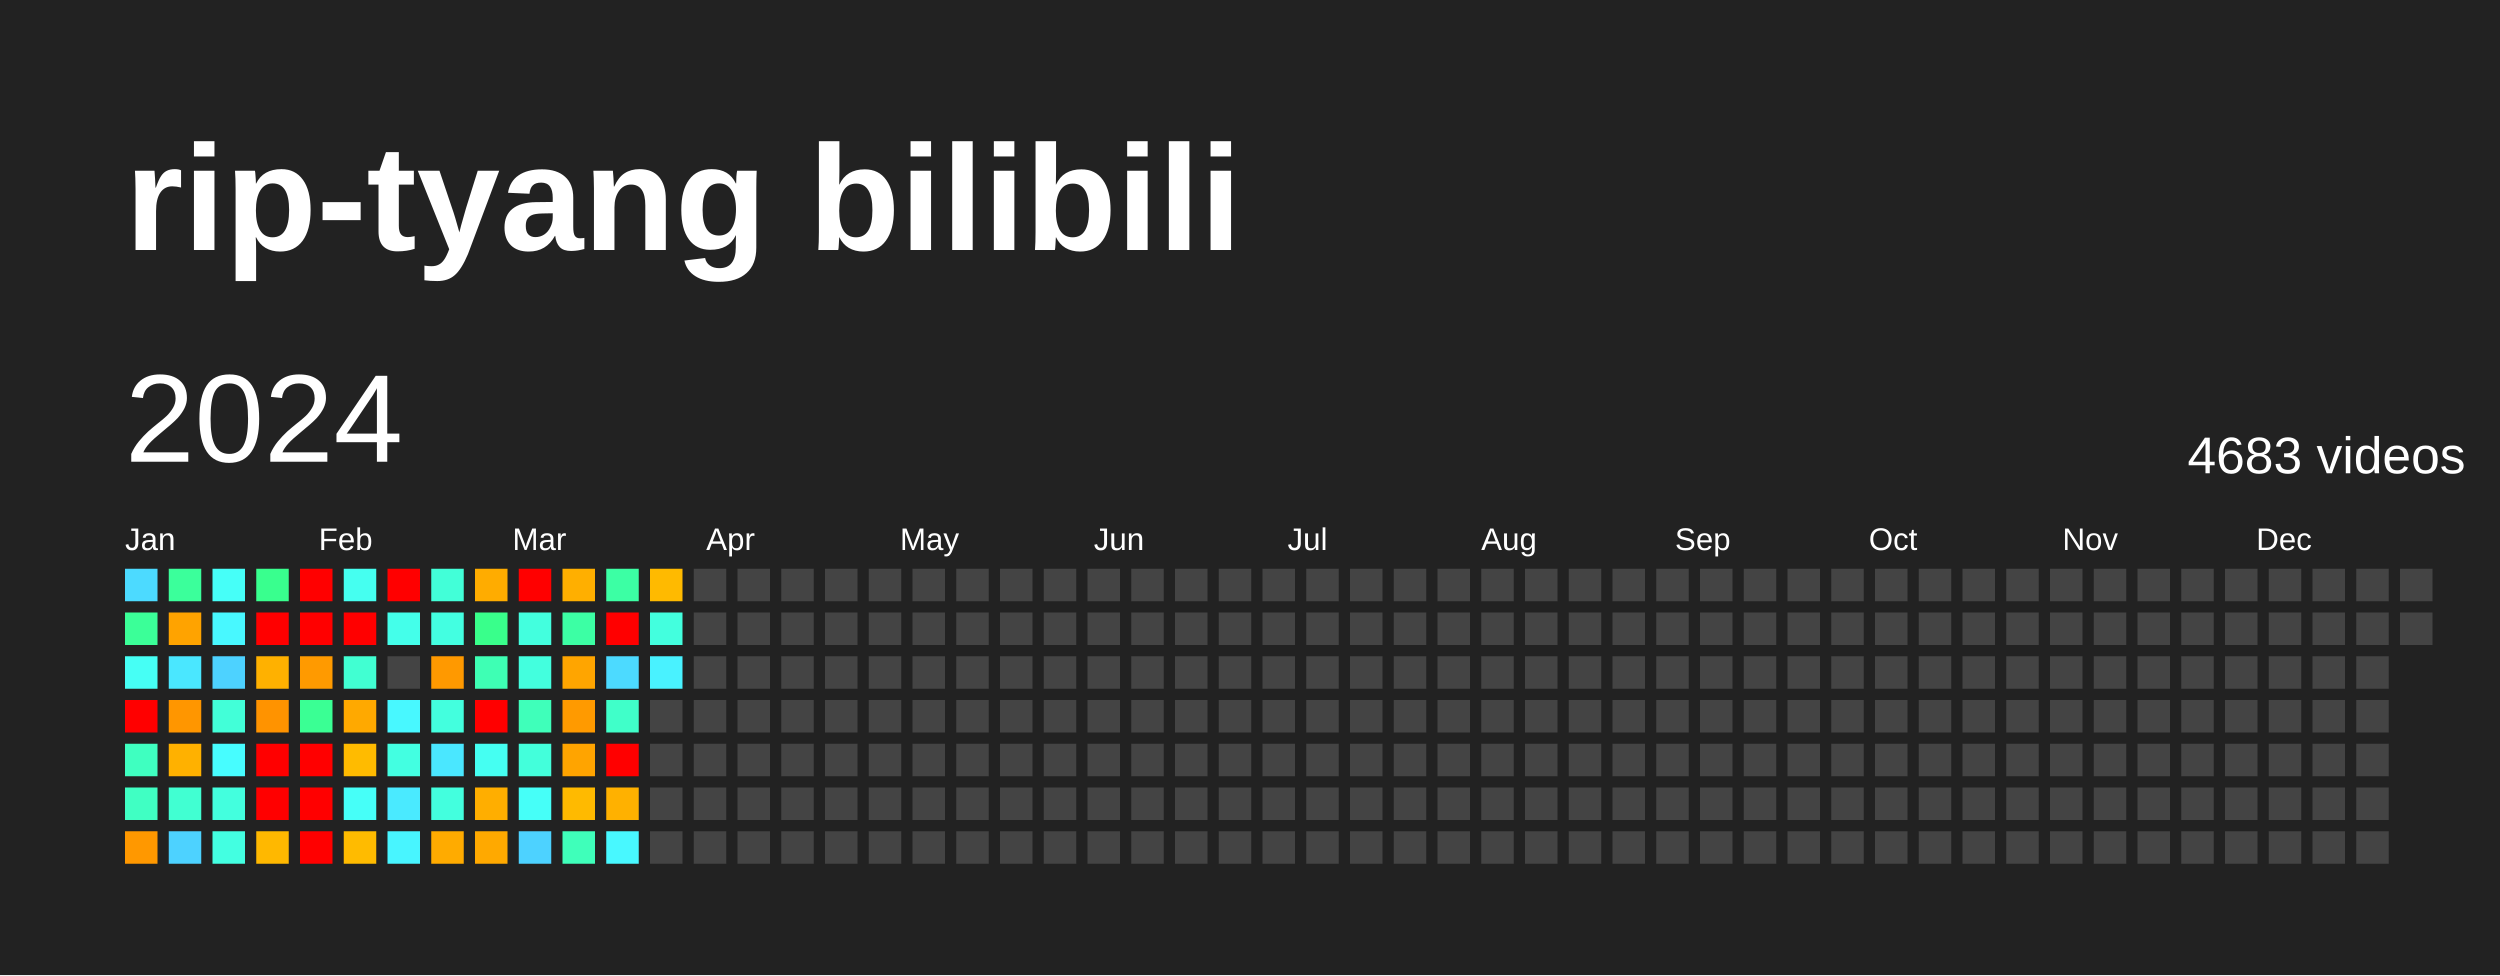
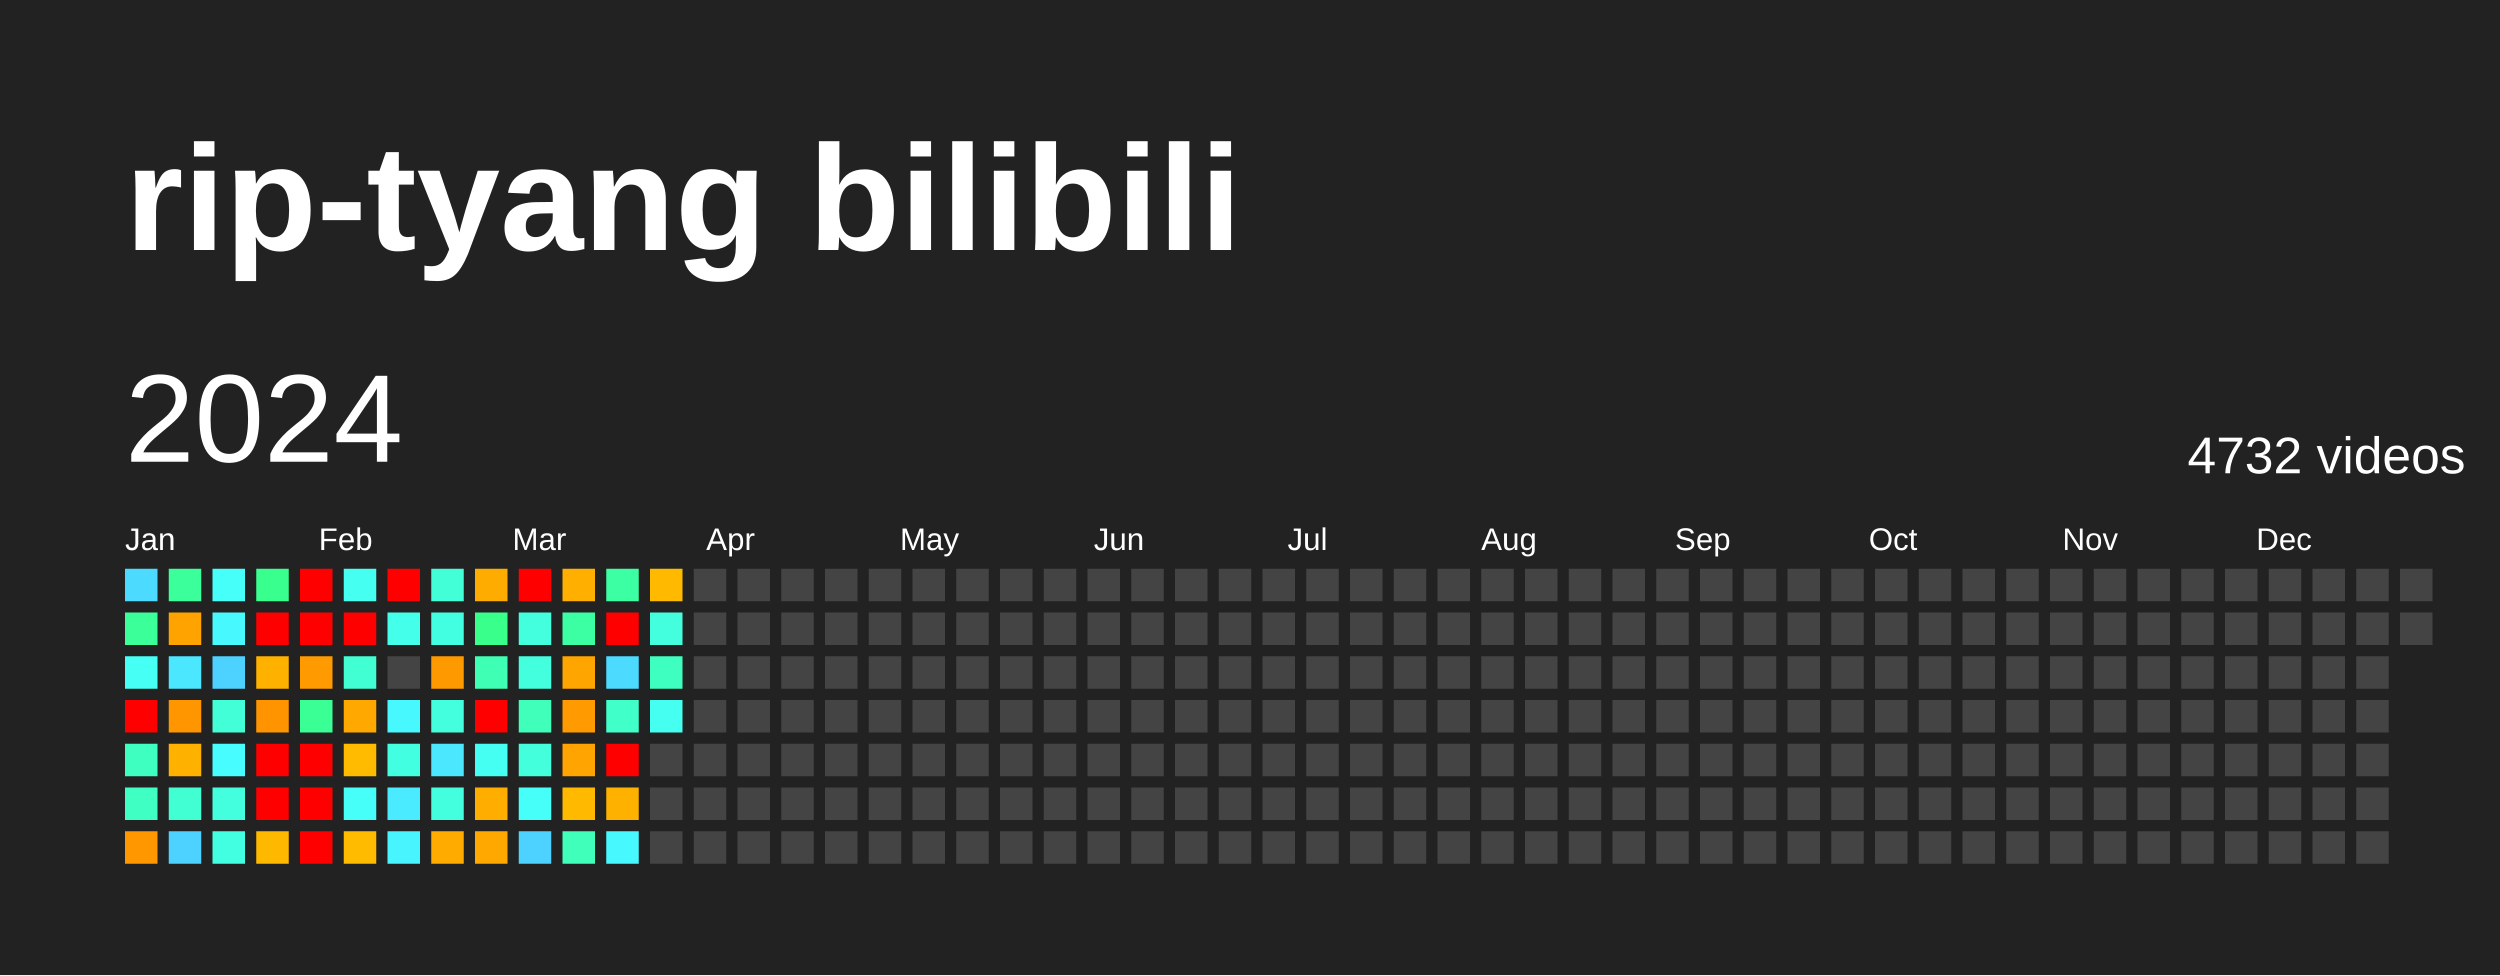
<svg xmlns="http://www.w3.org/2000/svg" baseProfile="full" height="78mm" version="1.1" viewBox="0,0,200,78" width="200mm">
  <defs />
  <rect fill="#222222" height="78" width="200" x="0" y="0" />
  <text fill="#FFFFFF" style="font-size:12px; font-family:Arial; font-weight:bold;" x="10" y="20">rip-tyang bilibili</text>
  <text dominant-baseline="hanging" fill="#FFFFFF" style="font-size:10.0px; font-family:Arial;" x="10" y="30">2024</text>
-   <text dominant-baseline="hanging" fill="#FFFFFF" style="font-size:4.125px; font-family:Arial;" x="175" y="35">4683 videos</text>
+   <text dominant-baseline="hanging" fill="#FFFFFF" style="font-size:4.125px; font-family:Arial;" x="175" y="35">4732 videos</text>
  <text fill="#FFFFFF" style="font-size:2.5px; font-family:Arial" x="10.0" y="44">Jan</text>
  <text fill="#FFFFFF" style="font-size:2.5px; font-family:Arial" x="25.5" y="44">Feb</text>
  <text fill="#FFFFFF" style="font-size:2.5px; font-family:Arial" x="41.0" y="44">Mar</text>
  <text fill="#FFFFFF" style="font-size:2.5px; font-family:Arial" x="56.5" y="44">Apr</text>
  <text fill="#FFFFFF" style="font-size:2.5px; font-family:Arial" x="72.0" y="44">May</text>
  <text fill="#FFFFFF" style="font-size:2.5px; font-family:Arial" x="87.5" y="44">Jun</text>
  <text fill="#FFFFFF" style="font-size:2.5px; font-family:Arial" x="103.0" y="44">Jul</text>
  <text fill="#FFFFFF" style="font-size:2.5px; font-family:Arial" x="118.5" y="44">Aug</text>
  <text fill="#FFFFFF" style="font-size:2.5px; font-family:Arial" x="134.0" y="44">Sep</text>
  <text fill="#FFFFFF" style="font-size:2.5px; font-family:Arial" x="149.5" y="44">Oct</text>
  <text fill="#FFFFFF" style="font-size:2.5px; font-family:Arial" x="165.0" y="44">Nov</text>
  <text fill="#FFFFFF" style="font-size:2.5px; font-family:Arial" x="180.5" y="44">Dec</text>
  <rect fill="#4cdaff" height="2.6" width="2.6" x="10.0" y="45.5" />
  <rect fill="#3bff98" height="2.6" width="2.6" x="10.0" y="49.0" />
  <rect fill="#46fff5" height="2.6" width="2.6" x="10.0" y="52.5" />
  <rect fill="red" height="2.6" width="2.6" x="10.0" y="56.0" />
  <rect fill="#3fffc0" height="2.6" width="2.6" x="10.0" y="59.5" />
  <rect fill="#40ffc3" height="2.6" width="2.6" x="10.0" y="63.0" />
  <rect fill="#ff9800" height="2.6" width="2.6" x="10.0" y="66.5" />
  <rect fill="#3bff9b" height="2.6" width="2.6" x="13.5" y="45.5" />
  <rect fill="#ffa300" height="2.6" width="2.6" x="13.5" y="49.0" />
  <rect fill="#4ae7ff" height="2.6" width="2.6" x="13.5" y="52.5" />
  <rect fill="#ff9600" height="2.6" width="2.6" x="13.5" y="56.0" />
  <rect fill="#ffb100" height="2.6" width="2.6" x="13.5" y="59.5" />
  <rect fill="#41ffd2" height="2.6" width="2.6" x="13.5" y="63.0" />
  <rect fill="#4dd2ff" height="2.6" width="2.6" x="13.5" y="66.5" />
  <rect fill="#46fff8" height="2.6" width="2.6" x="17.0" y="45.5" />
  <rect fill="#48f8ff" height="2.6" width="2.6" x="17.0" y="49.0" />
  <rect fill="#4dd2ff" height="2.6" width="2.6" x="17.0" y="52.5" />
  <rect fill="#42ffd8" height="2.6" width="2.6" x="17.0" y="56.0" />
  <rect fill="#47fdff" height="2.6" width="2.6" x="17.0" y="59.5" />
  <rect fill="#43ffde" height="2.6" width="2.6" x="17.0" y="63.0" />
  <rect fill="#43ffe1" height="2.6" width="2.6" x="17.0" y="66.5" />
  <rect fill="#39ff8e" height="2.6" width="2.6" x="20.5" y="45.5" />
  <rect fill="red" height="2.6" width="2.6" x="20.5" y="49.0" />
  <rect fill="#ffb100" height="2.6" width="2.6" x="20.5" y="52.5" />
  <rect fill="#ff9300" height="2.6" width="2.6" x="20.5" y="56.0" />
  <rect fill="red" height="2.6" width="2.6" x="20.5" y="59.5" />
  <rect fill="red" height="2.6" width="2.6" x="20.5" y="63.0" />
  <rect fill="#ffb800" height="2.6" width="2.6" x="20.5" y="66.5" />
  <rect fill="red" height="2.6" width="2.6" x="24.0" y="45.5" />
  <rect fill="red" height="2.6" width="2.6" x="24.0" y="49.0" />
  <rect fill="#ff9a00" height="2.6" width="2.6" x="24.0" y="52.5" />
  <rect fill="#3aff94" height="2.6" width="2.6" x="24.0" y="56.0" />
  <rect fill="red" height="2.6" width="2.6" x="24.0" y="59.5" />
  <rect fill="red" height="2.6" width="2.6" x="24.0" y="63.0" />
  <rect fill="red" height="2.6" width="2.6" x="24.0" y="66.5" />
  <rect fill="#45fff0" height="2.6" width="2.6" x="27.5" y="45.5" />
  <rect fill="red" height="2.6" width="2.6" x="27.5" y="49.0" />
  <rect fill="#41ffd2" height="2.6" width="2.6" x="27.5" y="52.5" />
  <rect fill="#ffa900" height="2.6" width="2.6" x="27.5" y="56.0" />
  <rect fill="#ffbb00" height="2.6" width="2.6" x="27.5" y="59.5" />
  <rect fill="#46fff8" height="2.6" width="2.6" x="27.5" y="63.0" />
  <rect fill="#ffbb00" height="2.6" width="2.6" x="27.5" y="66.5" />
  <rect fill="red" height="2.6" width="2.6" x="31.0" y="45.5" />
  <rect fill="#44ffea" height="2.6" width="2.6" x="31.0" y="49.0" />
  <rect fill="#444444" height="2.6" width="2.6" x="31.0" y="52.5" />
  <rect fill="#48f8ff" height="2.6" width="2.6" x="31.0" y="56.0" />
  <rect fill="#43ffe1" height="2.6" width="2.6" x="31.0" y="59.5" />
  <rect fill="#4aeaff" height="2.6" width="2.6" x="31.0" y="63.0" />
  <rect fill="#48f5ff" height="2.6" width="2.6" x="31.0" y="66.5" />
  <rect fill="#42ffd8" height="2.6" width="2.6" x="34.5" y="45.5" />
  <rect fill="#43ffe1" height="2.6" width="2.6" x="34.5" y="49.0" />
  <rect fill="#ff9900" height="2.6" width="2.6" x="34.5" y="52.5" />
  <rect fill="#43ffde" height="2.6" width="2.6" x="34.5" y="56.0" />
  <rect fill="#4ae7ff" height="2.6" width="2.6" x="34.5" y="59.5" />
  <rect fill="#43ffde" height="2.6" width="2.6" x="34.5" y="63.0" />
  <rect fill="#ffab00" height="2.6" width="2.6" x="34.5" y="66.5" />
  <rect fill="#ffac00" height="2.6" width="2.6" x="38.0" y="45.5" />
  <rect fill="#39ff8b" height="2.6" width="2.6" x="38.0" y="49.0" />
  <rect fill="#3effb4" height="2.6" width="2.6" x="38.0" y="52.5" />
  <rect fill="red" height="2.6" width="2.6" x="38.0" y="56.0" />
  <rect fill="#45fff2" height="2.6" width="2.6" x="38.0" y="59.5" />
  <rect fill="#ffae00" height="2.6" width="2.6" x="38.0" y="63.0" />
  <rect fill="#ffa900" height="2.6" width="2.6" x="38.0" y="66.5" />
  <rect fill="red" height="2.6" width="2.6" x="41.5" y="45.5" />
  <rect fill="#43ffde" height="2.6" width="2.6" x="41.5" y="49.0" />
  <rect fill="#43ffde" height="2.6" width="2.6" x="41.5" y="52.5" />
  <rect fill="#3fffba" height="2.6" width="2.6" x="41.5" y="56.0" />
  <rect fill="#43ffdb" height="2.6" width="2.6" x="41.5" y="59.5" />
  <rect fill="#46fff8" height="2.6" width="2.6" x="41.5" y="63.0" />
  <rect fill="#4dd2ff" height="2.6" width="2.6" x="41.5" y="66.5" />
  <rect fill="#ffaf00" height="2.6" width="2.6" x="45.0" y="45.5" />
  <rect fill="#3cffa4" height="2.6" width="2.6" x="45.0" y="49.0" />
  <rect fill="#ffa500" height="2.6" width="2.6" x="45.0" y="52.5" />
  <rect fill="#ff9a00" height="2.6" width="2.6" x="45.0" y="56.0" />
  <rect fill="#ffa400" height="2.6" width="2.6" x="45.0" y="59.5" />
  <rect fill="#ffba00" height="2.6" width="2.6" x="45.0" y="63.0" />
  <rect fill="#3fffba" height="2.6" width="2.6" x="45.0" y="66.5" />
  <rect fill="#3cffa4" height="2.6" width="2.6" x="48.5" y="45.5" />
  <rect fill="red" height="2.6" width="2.6" x="48.5" y="49.0" />
  <rect fill="#4cdaff" height="2.6" width="2.6" x="48.5" y="52.5" />
  <rect fill="#40ffc9" height="2.6" width="2.6" x="48.5" y="56.0" />
  <rect fill="red" height="2.6" width="2.6" x="48.5" y="59.5" />
  <rect fill="#ffb100" height="2.6" width="2.6" x="48.5" y="63.0" />
  <rect fill="#48f8ff" height="2.6" width="2.6" x="48.5" y="66.5" />
  <rect fill="#ffba00" height="2.6" width="2.6" x="52.0" y="45.5" />
  <rect fill="#43ffde" height="2.6" width="2.6" x="52.0" y="49.0" />
-   <rect fill="#49f2ff" height="2.6" width="2.6" x="52.0" y="52.5" />
-   <rect fill="#444444" height="2.6" width="2.6" x="52.0" y="56.0" />
+   <rect fill="#3fffc0" height="2.6" width="2.6" x="52.0" y="52.5" />
+   <rect fill="#45fff0" height="2.6" width="2.6" x="52.0" y="56.0" />
  <rect fill="#444444" height="2.6" width="2.6" x="52.0" y="59.5" />
  <rect fill="#444444" height="2.6" width="2.6" x="52.0" y="63.0" />
  <rect fill="#444444" height="2.6" width="2.6" x="52.0" y="66.5" />
  <rect fill="#444444" height="2.6" width="2.6" x="55.5" y="45.5" />
  <rect fill="#444444" height="2.6" width="2.6" x="55.5" y="49.0" />
  <rect fill="#444444" height="2.6" width="2.6" x="55.5" y="52.5" />
  <rect fill="#444444" height="2.6" width="2.6" x="55.5" y="56.0" />
  <rect fill="#444444" height="2.6" width="2.6" x="55.5" y="59.5" />
  <rect fill="#444444" height="2.6" width="2.6" x="55.5" y="63.0" />
  <rect fill="#444444" height="2.6" width="2.6" x="55.5" y="66.5" />
  <rect fill="#444444" height="2.6" width="2.6" x="59.0" y="45.5" />
  <rect fill="#444444" height="2.6" width="2.6" x="59.0" y="49.0" />
  <rect fill="#444444" height="2.6" width="2.6" x="59.0" y="52.5" />
  <rect fill="#444444" height="2.6" width="2.6" x="59.0" y="56.0" />
  <rect fill="#444444" height="2.6" width="2.6" x="59.0" y="59.5" />
  <rect fill="#444444" height="2.6" width="2.6" x="59.0" y="63.0" />
  <rect fill="#444444" height="2.6" width="2.6" x="59.0" y="66.5" />
  <rect fill="#444444" height="2.6" width="2.6" x="62.5" y="45.5" />
  <rect fill="#444444" height="2.6" width="2.6" x="62.5" y="49.0" />
  <rect fill="#444444" height="2.6" width="2.6" x="62.5" y="52.5" />
  <rect fill="#444444" height="2.6" width="2.6" x="62.5" y="56.0" />
  <rect fill="#444444" height="2.6" width="2.6" x="62.5" y="59.5" />
  <rect fill="#444444" height="2.6" width="2.6" x="62.5" y="63.0" />
  <rect fill="#444444" height="2.6" width="2.6" x="62.5" y="66.5" />
  <rect fill="#444444" height="2.6" width="2.6" x="66.0" y="45.5" />
  <rect fill="#444444" height="2.6" width="2.6" x="66.0" y="49.0" />
  <rect fill="#444444" height="2.6" width="2.6" x="66.0" y="52.5" />
  <rect fill="#444444" height="2.6" width="2.6" x="66.0" y="56.0" />
  <rect fill="#444444" height="2.6" width="2.6" x="66.0" y="59.5" />
  <rect fill="#444444" height="2.6" width="2.6" x="66.0" y="63.0" />
  <rect fill="#444444" height="2.6" width="2.6" x="66.0" y="66.5" />
  <rect fill="#444444" height="2.6" width="2.6" x="69.5" y="45.5" />
  <rect fill="#444444" height="2.6" width="2.6" x="69.5" y="49.0" />
  <rect fill="#444444" height="2.6" width="2.6" x="69.5" y="52.5" />
  <rect fill="#444444" height="2.6" width="2.6" x="69.5" y="56.0" />
  <rect fill="#444444" height="2.6" width="2.6" x="69.5" y="59.5" />
  <rect fill="#444444" height="2.6" width="2.6" x="69.5" y="63.0" />
  <rect fill="#444444" height="2.6" width="2.6" x="69.5" y="66.5" />
  <rect fill="#444444" height="2.6" width="2.6" x="73.0" y="45.5" />
  <rect fill="#444444" height="2.6" width="2.6" x="73.0" y="49.0" />
  <rect fill="#444444" height="2.6" width="2.6" x="73.0" y="52.5" />
  <rect fill="#444444" height="2.6" width="2.6" x="73.0" y="56.0" />
  <rect fill="#444444" height="2.6" width="2.6" x="73.0" y="59.5" />
  <rect fill="#444444" height="2.6" width="2.6" x="73.0" y="63.0" />
  <rect fill="#444444" height="2.6" width="2.6" x="73.0" y="66.5" />
  <rect fill="#444444" height="2.6" width="2.6" x="76.5" y="45.5" />
  <rect fill="#444444" height="2.6" width="2.6" x="76.5" y="49.0" />
  <rect fill="#444444" height="2.6" width="2.6" x="76.5" y="52.5" />
  <rect fill="#444444" height="2.6" width="2.6" x="76.5" y="56.0" />
  <rect fill="#444444" height="2.6" width="2.6" x="76.5" y="59.5" />
  <rect fill="#444444" height="2.6" width="2.6" x="76.5" y="63.0" />
  <rect fill="#444444" height="2.6" width="2.6" x="76.5" y="66.5" />
  <rect fill="#444444" height="2.6" width="2.6" x="80.0" y="45.5" />
  <rect fill="#444444" height="2.6" width="2.6" x="80.0" y="49.0" />
  <rect fill="#444444" height="2.6" width="2.6" x="80.0" y="52.5" />
  <rect fill="#444444" height="2.6" width="2.6" x="80.0" y="56.0" />
  <rect fill="#444444" height="2.6" width="2.6" x="80.0" y="59.5" />
  <rect fill="#444444" height="2.6" width="2.6" x="80.0" y="63.0" />
  <rect fill="#444444" height="2.6" width="2.6" x="80.0" y="66.5" />
  <rect fill="#444444" height="2.6" width="2.6" x="83.5" y="45.5" />
  <rect fill="#444444" height="2.6" width="2.6" x="83.5" y="49.0" />
  <rect fill="#444444" height="2.6" width="2.6" x="83.5" y="52.5" />
  <rect fill="#444444" height="2.6" width="2.6" x="83.5" y="56.0" />
  <rect fill="#444444" height="2.6" width="2.6" x="83.5" y="59.5" />
  <rect fill="#444444" height="2.6" width="2.6" x="83.5" y="63.0" />
  <rect fill="#444444" height="2.6" width="2.6" x="83.5" y="66.5" />
  <rect fill="#444444" height="2.6" width="2.6" x="87.0" y="45.5" />
  <rect fill="#444444" height="2.6" width="2.6" x="87.0" y="49.0" />
  <rect fill="#444444" height="2.6" width="2.6" x="87.0" y="52.5" />
  <rect fill="#444444" height="2.6" width="2.6" x="87.0" y="56.0" />
  <rect fill="#444444" height="2.6" width="2.6" x="87.0" y="59.5" />
  <rect fill="#444444" height="2.6" width="2.6" x="87.0" y="63.0" />
  <rect fill="#444444" height="2.6" width="2.6" x="87.0" y="66.5" />
  <rect fill="#444444" height="2.6" width="2.6" x="90.5" y="45.5" />
  <rect fill="#444444" height="2.6" width="2.6" x="90.5" y="49.0" />
  <rect fill="#444444" height="2.6" width="2.6" x="90.5" y="52.5" />
  <rect fill="#444444" height="2.6" width="2.6" x="90.5" y="56.0" />
  <rect fill="#444444" height="2.6" width="2.6" x="90.5" y="59.5" />
  <rect fill="#444444" height="2.6" width="2.6" x="90.5" y="63.0" />
  <rect fill="#444444" height="2.6" width="2.6" x="90.5" y="66.5" />
  <rect fill="#444444" height="2.6" width="2.6" x="94.0" y="45.5" />
  <rect fill="#444444" height="2.6" width="2.6" x="94.0" y="49.0" />
  <rect fill="#444444" height="2.6" width="2.6" x="94.0" y="52.5" />
  <rect fill="#444444" height="2.6" width="2.6" x="94.0" y="56.0" />
  <rect fill="#444444" height="2.6" width="2.6" x="94.0" y="59.5" />
  <rect fill="#444444" height="2.6" width="2.6" x="94.0" y="63.0" />
  <rect fill="#444444" height="2.6" width="2.6" x="94.0" y="66.5" />
  <rect fill="#444444" height="2.6" width="2.6" x="97.5" y="45.5" />
  <rect fill="#444444" height="2.6" width="2.6" x="97.5" y="49.0" />
  <rect fill="#444444" height="2.6" width="2.6" x="97.5" y="52.5" />
  <rect fill="#444444" height="2.6" width="2.6" x="97.5" y="56.0" />
  <rect fill="#444444" height="2.6" width="2.6" x="97.5" y="59.5" />
  <rect fill="#444444" height="2.6" width="2.6" x="97.5" y="63.0" />
  <rect fill="#444444" height="2.6" width="2.6" x="97.5" y="66.5" />
  <rect fill="#444444" height="2.6" width="2.6" x="101.0" y="45.5" />
  <rect fill="#444444" height="2.6" width="2.6" x="101.0" y="49.0" />
  <rect fill="#444444" height="2.6" width="2.6" x="101.0" y="52.5" />
  <rect fill="#444444" height="2.6" width="2.6" x="101.0" y="56.0" />
  <rect fill="#444444" height="2.6" width="2.6" x="101.0" y="59.5" />
  <rect fill="#444444" height="2.6" width="2.6" x="101.0" y="63.0" />
  <rect fill="#444444" height="2.6" width="2.6" x="101.0" y="66.5" />
  <rect fill="#444444" height="2.6" width="2.6" x="104.5" y="45.5" />
  <rect fill="#444444" height="2.6" width="2.6" x="104.5" y="49.0" />
  <rect fill="#444444" height="2.6" width="2.6" x="104.5" y="52.5" />
  <rect fill="#444444" height="2.6" width="2.6" x="104.5" y="56.0" />
  <rect fill="#444444" height="2.6" width="2.6" x="104.5" y="59.5" />
  <rect fill="#444444" height="2.6" width="2.6" x="104.5" y="63.0" />
  <rect fill="#444444" height="2.6" width="2.6" x="104.5" y="66.5" />
  <rect fill="#444444" height="2.6" width="2.6" x="108.0" y="45.5" />
  <rect fill="#444444" height="2.6" width="2.6" x="108.0" y="49.0" />
  <rect fill="#444444" height="2.6" width="2.6" x="108.0" y="52.5" />
  <rect fill="#444444" height="2.6" width="2.6" x="108.0" y="56.0" />
  <rect fill="#444444" height="2.6" width="2.6" x="108.0" y="59.5" />
  <rect fill="#444444" height="2.6" width="2.6" x="108.0" y="63.0" />
  <rect fill="#444444" height="2.6" width="2.6" x="108.0" y="66.5" />
  <rect fill="#444444" height="2.6" width="2.6" x="111.5" y="45.5" />
  <rect fill="#444444" height="2.6" width="2.6" x="111.5" y="49.0" />
  <rect fill="#444444" height="2.6" width="2.6" x="111.5" y="52.5" />
  <rect fill="#444444" height="2.6" width="2.6" x="111.5" y="56.0" />
  <rect fill="#444444" height="2.6" width="2.6" x="111.5" y="59.5" />
  <rect fill="#444444" height="2.6" width="2.6" x="111.5" y="63.0" />
  <rect fill="#444444" height="2.6" width="2.6" x="111.5" y="66.5" />
  <rect fill="#444444" height="2.6" width="2.6" x="115.0" y="45.5" />
  <rect fill="#444444" height="2.6" width="2.6" x="115.0" y="49.0" />
  <rect fill="#444444" height="2.6" width="2.6" x="115.0" y="52.5" />
  <rect fill="#444444" height="2.6" width="2.6" x="115.0" y="56.0" />
  <rect fill="#444444" height="2.6" width="2.6" x="115.0" y="59.5" />
  <rect fill="#444444" height="2.6" width="2.6" x="115.0" y="63.0" />
  <rect fill="#444444" height="2.6" width="2.6" x="115.0" y="66.5" />
  <rect fill="#444444" height="2.6" width="2.6" x="118.5" y="45.5" />
  <rect fill="#444444" height="2.6" width="2.6" x="118.5" y="49.0" />
  <rect fill="#444444" height="2.6" width="2.6" x="118.5" y="52.5" />
  <rect fill="#444444" height="2.6" width="2.6" x="118.5" y="56.0" />
  <rect fill="#444444" height="2.6" width="2.6" x="118.5" y="59.5" />
  <rect fill="#444444" height="2.6" width="2.6" x="118.5" y="63.0" />
  <rect fill="#444444" height="2.6" width="2.6" x="118.5" y="66.5" />
  <rect fill="#444444" height="2.6" width="2.6" x="122.0" y="45.5" />
  <rect fill="#444444" height="2.6" width="2.6" x="122.0" y="49.0" />
  <rect fill="#444444" height="2.6" width="2.6" x="122.0" y="52.5" />
  <rect fill="#444444" height="2.6" width="2.6" x="122.0" y="56.0" />
  <rect fill="#444444" height="2.6" width="2.6" x="122.0" y="59.5" />
  <rect fill="#444444" height="2.6" width="2.6" x="122.0" y="63.0" />
  <rect fill="#444444" height="2.6" width="2.6" x="122.0" y="66.5" />
  <rect fill="#444444" height="2.6" width="2.6" x="125.5" y="45.5" />
  <rect fill="#444444" height="2.6" width="2.6" x="125.5" y="49.0" />
  <rect fill="#444444" height="2.6" width="2.6" x="125.5" y="52.5" />
  <rect fill="#444444" height="2.6" width="2.6" x="125.5" y="56.0" />
  <rect fill="#444444" height="2.6" width="2.6" x="125.5" y="59.5" />
  <rect fill="#444444" height="2.6" width="2.6" x="125.5" y="63.0" />
  <rect fill="#444444" height="2.6" width="2.6" x="125.5" y="66.5" />
  <rect fill="#444444" height="2.6" width="2.6" x="129.0" y="45.5" />
  <rect fill="#444444" height="2.6" width="2.6" x="129.0" y="49.0" />
  <rect fill="#444444" height="2.6" width="2.6" x="129.0" y="52.5" />
  <rect fill="#444444" height="2.6" width="2.6" x="129.0" y="56.0" />
  <rect fill="#444444" height="2.6" width="2.6" x="129.0" y="59.5" />
  <rect fill="#444444" height="2.6" width="2.6" x="129.0" y="63.0" />
  <rect fill="#444444" height="2.6" width="2.6" x="129.0" y="66.5" />
  <rect fill="#444444" height="2.6" width="2.6" x="132.5" y="45.5" />
  <rect fill="#444444" height="2.6" width="2.6" x="132.5" y="49.0" />
  <rect fill="#444444" height="2.6" width="2.6" x="132.5" y="52.5" />
  <rect fill="#444444" height="2.6" width="2.6" x="132.5" y="56.0" />
  <rect fill="#444444" height="2.6" width="2.6" x="132.5" y="59.5" />
  <rect fill="#444444" height="2.6" width="2.6" x="132.5" y="63.0" />
  <rect fill="#444444" height="2.6" width="2.6" x="132.5" y="66.5" />
  <rect fill="#444444" height="2.6" width="2.6" x="136.0" y="45.5" />
  <rect fill="#444444" height="2.6" width="2.6" x="136.0" y="49.0" />
  <rect fill="#444444" height="2.6" width="2.6" x="136.0" y="52.5" />
  <rect fill="#444444" height="2.6" width="2.6" x="136.0" y="56.0" />
  <rect fill="#444444" height="2.6" width="2.6" x="136.0" y="59.5" />
  <rect fill="#444444" height="2.6" width="2.6" x="136.0" y="63.0" />
  <rect fill="#444444" height="2.6" width="2.6" x="136.0" y="66.5" />
  <rect fill="#444444" height="2.6" width="2.6" x="139.5" y="45.5" />
  <rect fill="#444444" height="2.6" width="2.6" x="139.5" y="49.0" />
  <rect fill="#444444" height="2.6" width="2.6" x="139.5" y="52.5" />
  <rect fill="#444444" height="2.6" width="2.6" x="139.5" y="56.0" />
  <rect fill="#444444" height="2.6" width="2.6" x="139.5" y="59.5" />
  <rect fill="#444444" height="2.6" width="2.6" x="139.5" y="63.0" />
  <rect fill="#444444" height="2.6" width="2.6" x="139.5" y="66.5" />
  <rect fill="#444444" height="2.6" width="2.6" x="143.0" y="45.5" />
  <rect fill="#444444" height="2.6" width="2.6" x="143.0" y="49.0" />
  <rect fill="#444444" height="2.6" width="2.6" x="143.0" y="52.5" />
  <rect fill="#444444" height="2.6" width="2.6" x="143.0" y="56.0" />
  <rect fill="#444444" height="2.6" width="2.6" x="143.0" y="59.5" />
  <rect fill="#444444" height="2.6" width="2.6" x="143.0" y="63.0" />
  <rect fill="#444444" height="2.6" width="2.6" x="143.0" y="66.5" />
  <rect fill="#444444" height="2.6" width="2.6" x="146.5" y="45.5" />
  <rect fill="#444444" height="2.6" width="2.6" x="146.5" y="49.0" />
  <rect fill="#444444" height="2.6" width="2.6" x="146.5" y="52.5" />
  <rect fill="#444444" height="2.6" width="2.6" x="146.5" y="56.0" />
  <rect fill="#444444" height="2.6" width="2.6" x="146.5" y="59.5" />
  <rect fill="#444444" height="2.6" width="2.6" x="146.5" y="63.0" />
  <rect fill="#444444" height="2.6" width="2.6" x="146.5" y="66.5" />
  <rect fill="#444444" height="2.6" width="2.6" x="150.0" y="45.5" />
  <rect fill="#444444" height="2.6" width="2.6" x="150.0" y="49.0" />
  <rect fill="#444444" height="2.6" width="2.6" x="150.0" y="52.5" />
  <rect fill="#444444" height="2.6" width="2.6" x="150.0" y="56.0" />
  <rect fill="#444444" height="2.6" width="2.6" x="150.0" y="59.5" />
  <rect fill="#444444" height="2.6" width="2.6" x="150.0" y="63.0" />
  <rect fill="#444444" height="2.6" width="2.6" x="150.0" y="66.5" />
  <rect fill="#444444" height="2.6" width="2.6" x="153.5" y="45.5" />
  <rect fill="#444444" height="2.6" width="2.6" x="153.5" y="49.0" />
  <rect fill="#444444" height="2.6" width="2.6" x="153.5" y="52.5" />
  <rect fill="#444444" height="2.6" width="2.6" x="153.5" y="56.0" />
  <rect fill="#444444" height="2.6" width="2.6" x="153.5" y="59.5" />
  <rect fill="#444444" height="2.6" width="2.6" x="153.5" y="63.0" />
  <rect fill="#444444" height="2.6" width="2.6" x="153.5" y="66.5" />
  <rect fill="#444444" height="2.6" width="2.6" x="157.0" y="45.5" />
  <rect fill="#444444" height="2.6" width="2.6" x="157.0" y="49.0" />
  <rect fill="#444444" height="2.6" width="2.6" x="157.0" y="52.5" />
  <rect fill="#444444" height="2.6" width="2.6" x="157.0" y="56.0" />
  <rect fill="#444444" height="2.6" width="2.6" x="157.0" y="59.5" />
  <rect fill="#444444" height="2.6" width="2.6" x="157.0" y="63.0" />
  <rect fill="#444444" height="2.6" width="2.6" x="157.0" y="66.5" />
  <rect fill="#444444" height="2.6" width="2.6" x="160.5" y="45.5" />
  <rect fill="#444444" height="2.6" width="2.6" x="160.5" y="49.0" />
  <rect fill="#444444" height="2.6" width="2.6" x="160.5" y="52.5" />
  <rect fill="#444444" height="2.6" width="2.6" x="160.5" y="56.0" />
  <rect fill="#444444" height="2.6" width="2.6" x="160.5" y="59.5" />
  <rect fill="#444444" height="2.6" width="2.6" x="160.5" y="63.0" />
  <rect fill="#444444" height="2.6" width="2.6" x="160.5" y="66.5" />
  <rect fill="#444444" height="2.6" width="2.6" x="164.0" y="45.5" />
  <rect fill="#444444" height="2.6" width="2.6" x="164.0" y="49.0" />
  <rect fill="#444444" height="2.6" width="2.6" x="164.0" y="52.5" />
  <rect fill="#444444" height="2.6" width="2.6" x="164.0" y="56.0" />
  <rect fill="#444444" height="2.6" width="2.6" x="164.0" y="59.5" />
  <rect fill="#444444" height="2.6" width="2.6" x="164.0" y="63.0" />
  <rect fill="#444444" height="2.6" width="2.6" x="164.0" y="66.5" />
  <rect fill="#444444" height="2.6" width="2.6" x="167.5" y="45.5" />
  <rect fill="#444444" height="2.6" width="2.6" x="167.5" y="49.0" />
  <rect fill="#444444" height="2.6" width="2.6" x="167.5" y="52.5" />
  <rect fill="#444444" height="2.6" width="2.6" x="167.5" y="56.0" />
  <rect fill="#444444" height="2.6" width="2.6" x="167.5" y="59.5" />
  <rect fill="#444444" height="2.6" width="2.6" x="167.5" y="63.0" />
  <rect fill="#444444" height="2.6" width="2.6" x="167.5" y="66.5" />
  <rect fill="#444444" height="2.6" width="2.6" x="171.0" y="45.5" />
  <rect fill="#444444" height="2.6" width="2.6" x="171.0" y="49.0" />
  <rect fill="#444444" height="2.6" width="2.6" x="171.0" y="52.5" />
  <rect fill="#444444" height="2.6" width="2.6" x="171.0" y="56.0" />
  <rect fill="#444444" height="2.6" width="2.6" x="171.0" y="59.5" />
  <rect fill="#444444" height="2.6" width="2.6" x="171.0" y="63.0" />
  <rect fill="#444444" height="2.6" width="2.6" x="171.0" y="66.5" />
  <rect fill="#444444" height="2.6" width="2.6" x="174.5" y="45.5" />
  <rect fill="#444444" height="2.6" width="2.6" x="174.5" y="49.0" />
  <rect fill="#444444" height="2.6" width="2.6" x="174.5" y="52.5" />
  <rect fill="#444444" height="2.6" width="2.6" x="174.5" y="56.0" />
  <rect fill="#444444" height="2.6" width="2.6" x="174.5" y="59.5" />
  <rect fill="#444444" height="2.6" width="2.6" x="174.5" y="63.0" />
  <rect fill="#444444" height="2.6" width="2.6" x="174.5" y="66.5" />
  <rect fill="#444444" height="2.6" width="2.6" x="178.0" y="45.5" />
  <rect fill="#444444" height="2.6" width="2.6" x="178.0" y="49.0" />
  <rect fill="#444444" height="2.6" width="2.6" x="178.0" y="52.5" />
  <rect fill="#444444" height="2.6" width="2.6" x="178.0" y="56.0" />
  <rect fill="#444444" height="2.6" width="2.6" x="178.0" y="59.5" />
  <rect fill="#444444" height="2.6" width="2.6" x="178.0" y="63.0" />
  <rect fill="#444444" height="2.6" width="2.6" x="178.0" y="66.5" />
  <rect fill="#444444" height="2.6" width="2.6" x="181.5" y="45.5" />
  <rect fill="#444444" height="2.6" width="2.6" x="181.5" y="49.0" />
  <rect fill="#444444" height="2.6" width="2.6" x="181.5" y="52.5" />
  <rect fill="#444444" height="2.6" width="2.6" x="181.5" y="56.0" />
  <rect fill="#444444" height="2.6" width="2.6" x="181.5" y="59.5" />
  <rect fill="#444444" height="2.6" width="2.6" x="181.5" y="63.0" />
  <rect fill="#444444" height="2.6" width="2.6" x="181.5" y="66.5" />
  <rect fill="#444444" height="2.6" width="2.6" x="185.0" y="45.5" />
  <rect fill="#444444" height="2.6" width="2.6" x="185.0" y="49.0" />
  <rect fill="#444444" height="2.6" width="2.6" x="185.0" y="52.5" />
  <rect fill="#444444" height="2.6" width="2.6" x="185.0" y="56.0" />
  <rect fill="#444444" height="2.6" width="2.6" x="185.0" y="59.5" />
  <rect fill="#444444" height="2.6" width="2.6" x="185.0" y="63.0" />
  <rect fill="#444444" height="2.6" width="2.6" x="185.0" y="66.5" />
  <rect fill="#444444" height="2.6" width="2.6" x="188.5" y="45.5" />
  <rect fill="#444444" height="2.6" width="2.6" x="188.5" y="49.0" />
  <rect fill="#444444" height="2.6" width="2.6" x="188.5" y="52.5" />
  <rect fill="#444444" height="2.6" width="2.6" x="188.5" y="56.0" />
  <rect fill="#444444" height="2.6" width="2.6" x="188.5" y="59.5" />
  <rect fill="#444444" height="2.6" width="2.6" x="188.5" y="63.0" />
  <rect fill="#444444" height="2.6" width="2.6" x="188.5" y="66.5" />
  <rect fill="#444444" height="2.6" width="2.6" x="192.0" y="45.5" />
  <rect fill="#444444" height="2.6" width="2.6" x="192.0" y="49.0" />
</svg>
